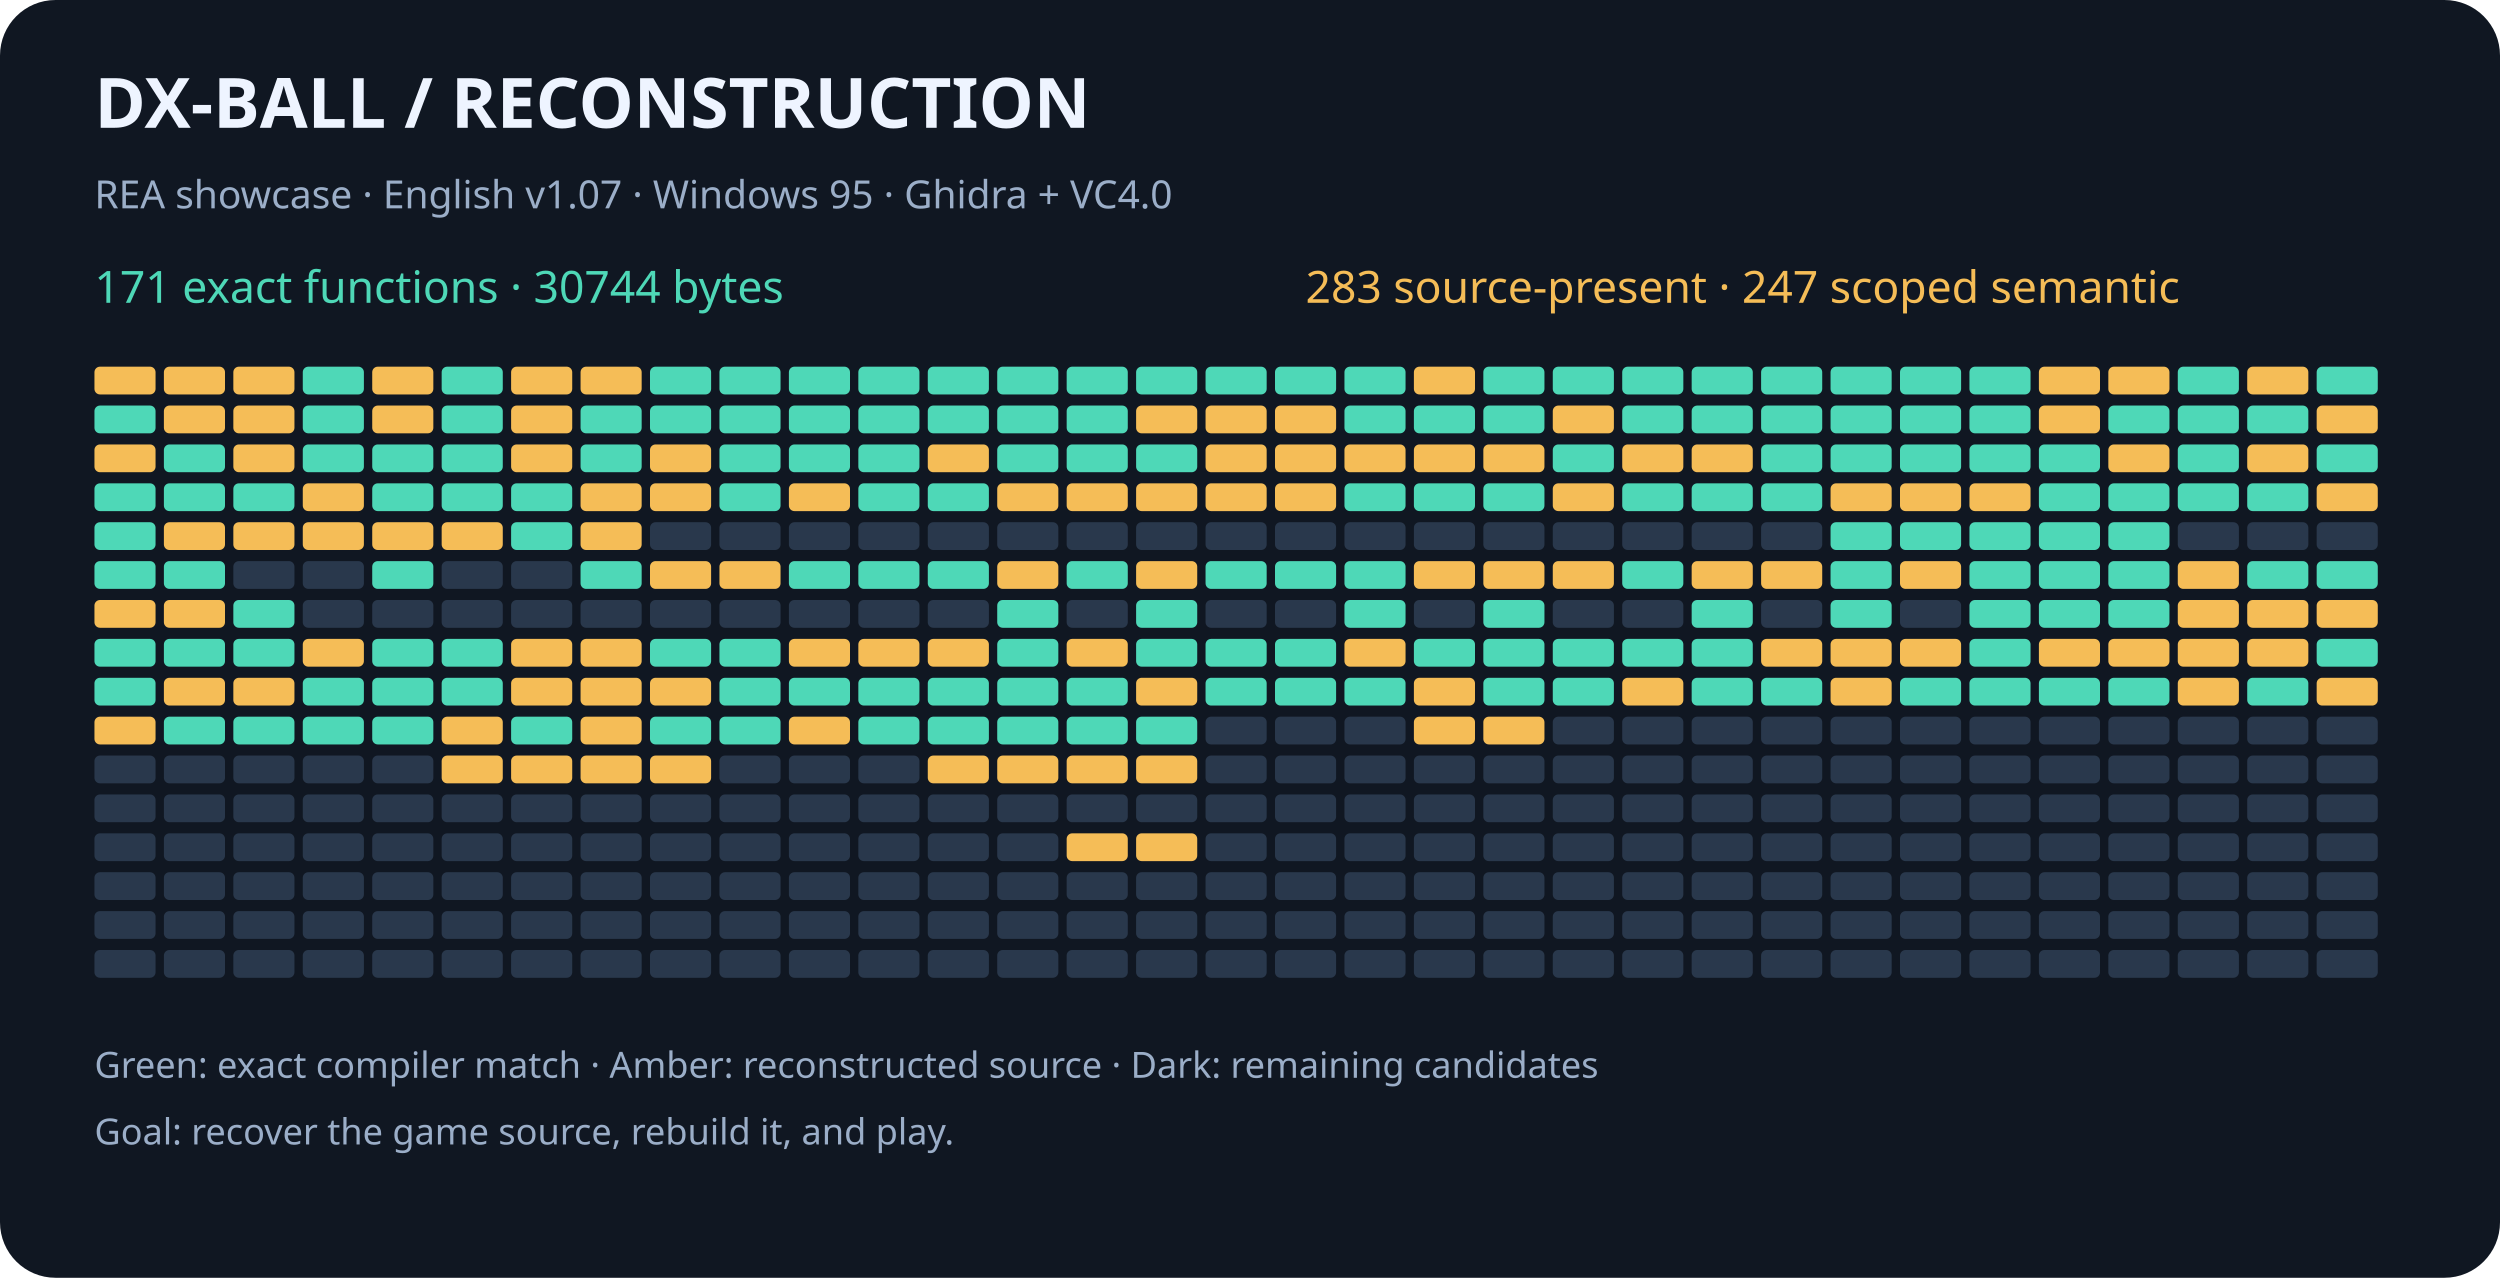
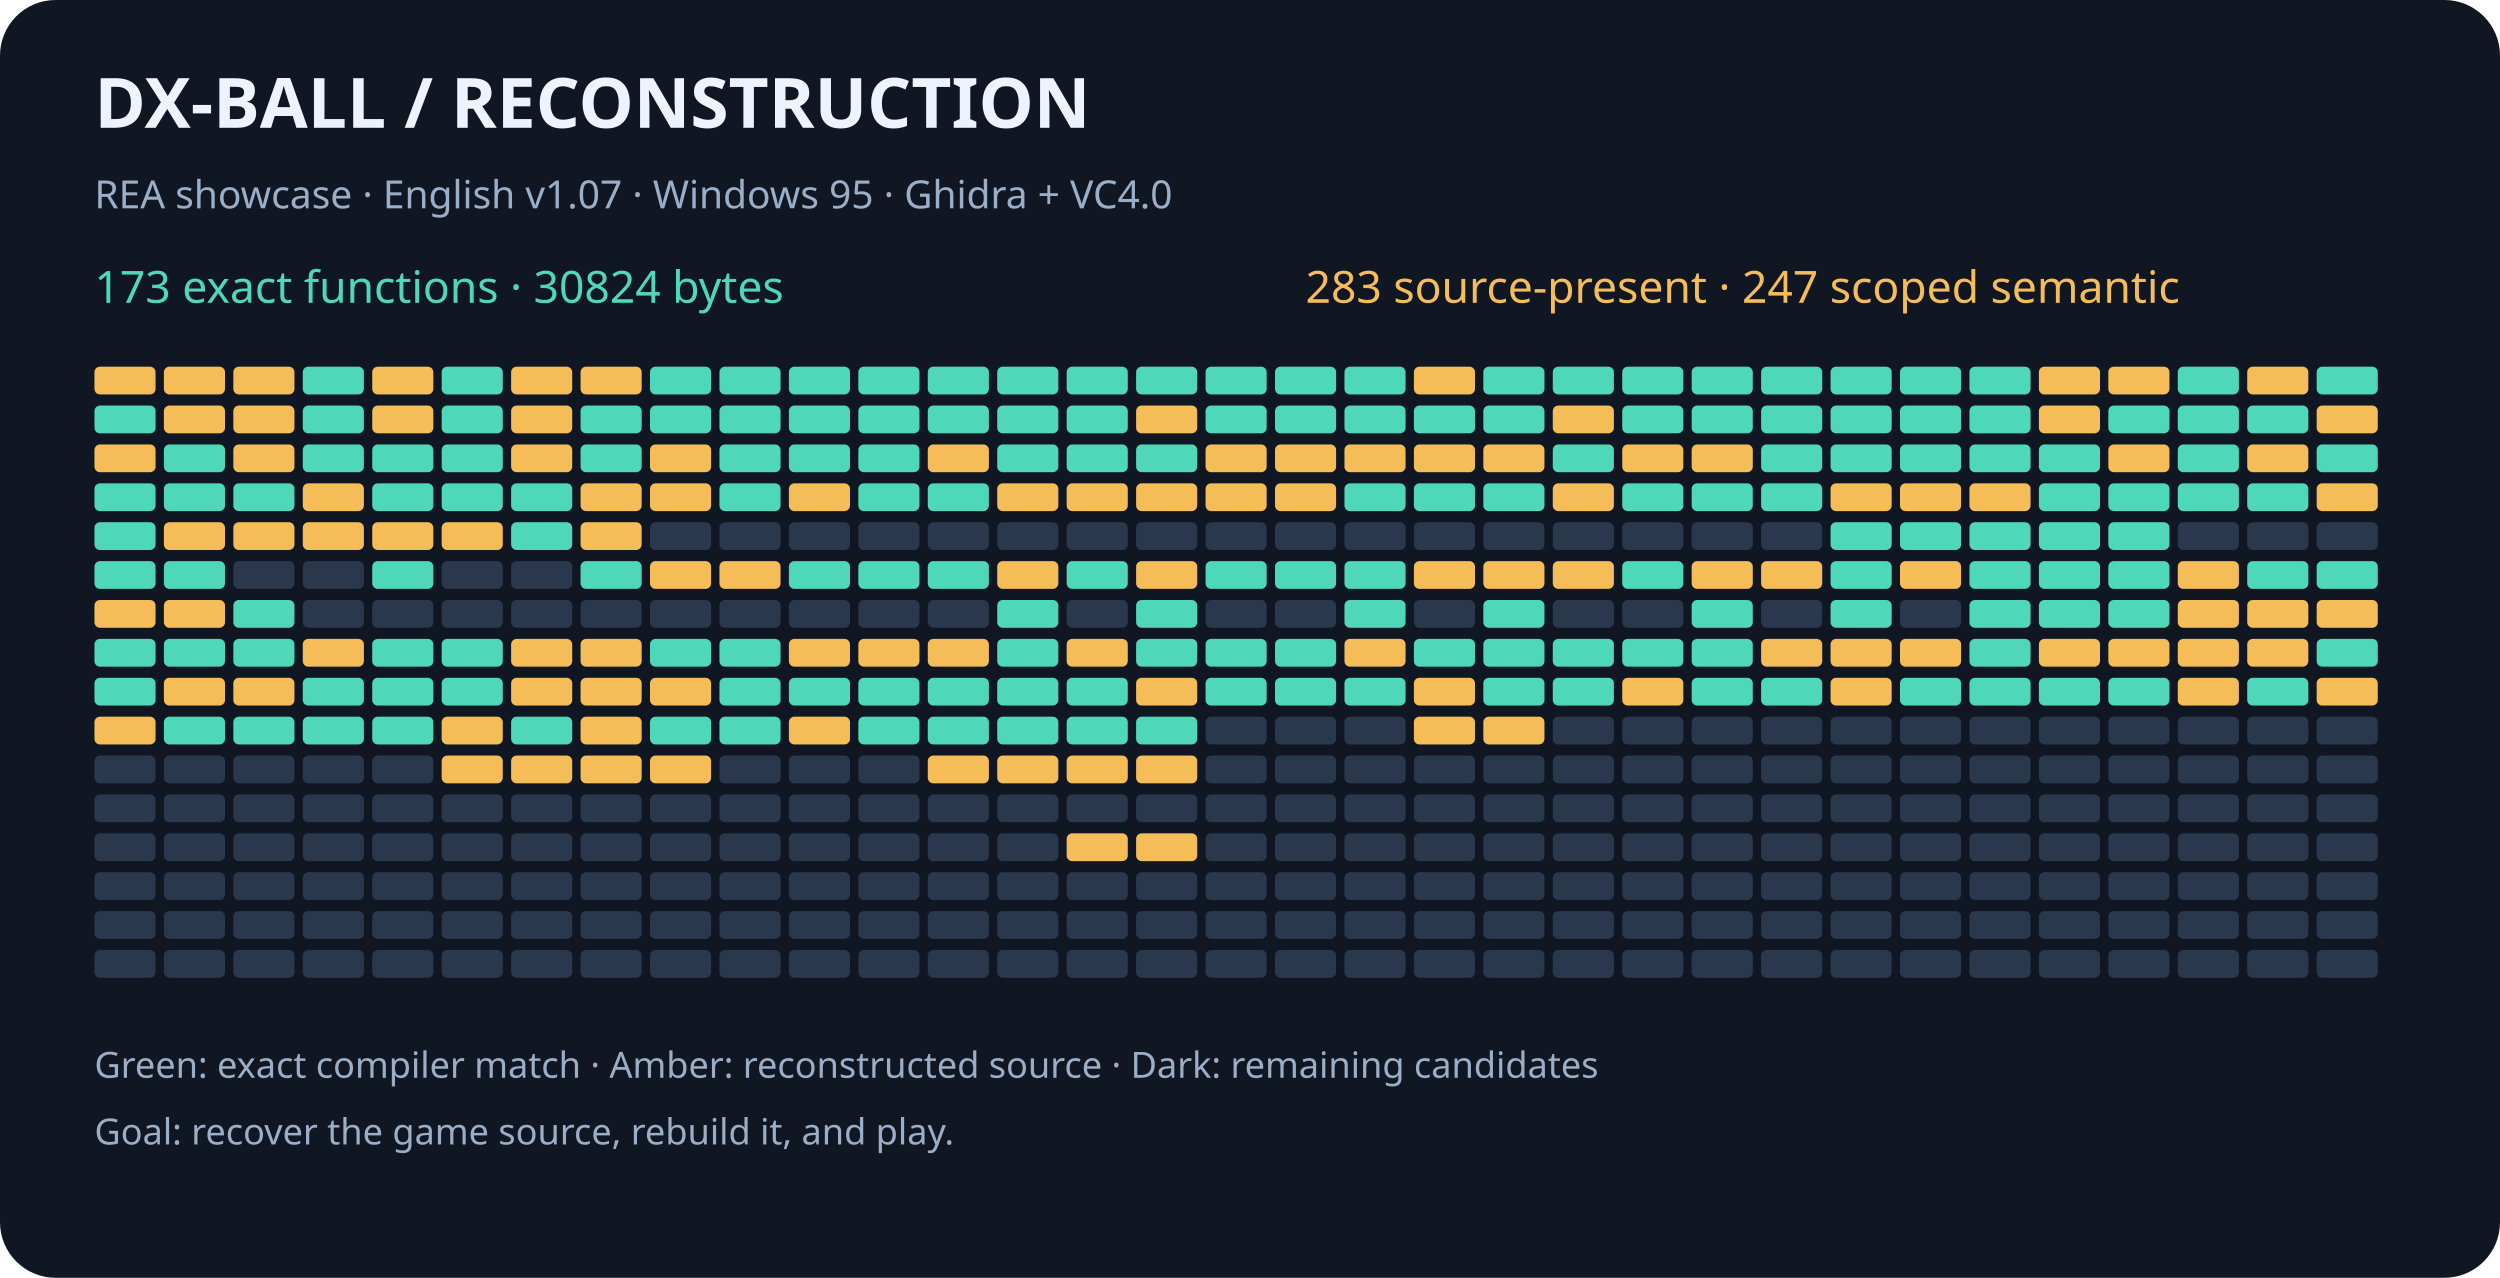
<svg xmlns="http://www.w3.org/2000/svg" width="900" height="460" viewBox="0 0 900 460" role="img" aria-labelledby="title desc">
  <rect width="900" height="460" rx="20" fill="#101722" />
  <g font-family="sans-serif">
    <text x="34" y="46" fill="#eef4ff" font-size="25" font-weight="bold">DX-BALL  /  RECONSTRUCTION</text>
    <text x="34" y="75" fill="#9baec8" font-size="14">REA showcase · English v1.07 · Windows 95 · Ghidra + VC4.0</text>
-     <text x="34" y="109" fill="#4ed8b7" font-size="16">171 exact functions · 30744 bytes</text>
+     <text x="34" y="109" fill="#4ed8b7" font-size="16">173 exact functions · 30824 bytes</text>
    <text x="470" y="109" fill="#f5bd57" font-size="16">283 source-present · 247 scoped semantic</text>
    <rect x="34" y="132" width="22" height="10" rx="2" fill="#f5bd57" />
    <rect x="59" y="132" width="22" height="10" rx="2" fill="#f5bd57" />
    <rect x="84" y="132" width="22" height="10" rx="2" fill="#f5bd57" />
    <rect x="109" y="132" width="22" height="10" rx="2" fill="#4ed8b7" />
    <rect x="134" y="132" width="22" height="10" rx="2" fill="#f5bd57" />
    <rect x="159" y="132" width="22" height="10" rx="2" fill="#4ed8b7" />
    <rect x="184" y="132" width="22" height="10" rx="2" fill="#f5bd57" />
    <rect x="209" y="132" width="22" height="10" rx="2" fill="#f5bd57" />
    <rect x="234" y="132" width="22" height="10" rx="2" fill="#4ed8b7" />
    <rect x="259" y="132" width="22" height="10" rx="2" fill="#4ed8b7" />
    <rect x="284" y="132" width="22" height="10" rx="2" fill="#4ed8b7" />
    <rect x="309" y="132" width="22" height="10" rx="2" fill="#4ed8b7" />
    <rect x="334" y="132" width="22" height="10" rx="2" fill="#4ed8b7" />
    <rect x="359" y="132" width="22" height="10" rx="2" fill="#4ed8b7" />
    <rect x="384" y="132" width="22" height="10" rx="2" fill="#4ed8b7" />
    <rect x="409" y="132" width="22" height="10" rx="2" fill="#4ed8b7" />
    <rect x="434" y="132" width="22" height="10" rx="2" fill="#4ed8b7" />
    <rect x="459" y="132" width="22" height="10" rx="2" fill="#4ed8b7" />
    <rect x="484" y="132" width="22" height="10" rx="2" fill="#4ed8b7" />
    <rect x="509" y="132" width="22" height="10" rx="2" fill="#f5bd57" />
    <rect x="534" y="132" width="22" height="10" rx="2" fill="#4ed8b7" />
    <rect x="559" y="132" width="22" height="10" rx="2" fill="#4ed8b7" />
    <rect x="584" y="132" width="22" height="10" rx="2" fill="#4ed8b7" />
    <rect x="609" y="132" width="22" height="10" rx="2" fill="#4ed8b7" />
    <rect x="634" y="132" width="22" height="10" rx="2" fill="#4ed8b7" />
    <rect x="659" y="132" width="22" height="10" rx="2" fill="#4ed8b7" />
    <rect x="684" y="132" width="22" height="10" rx="2" fill="#4ed8b7" />
    <rect x="709" y="132" width="22" height="10" rx="2" fill="#4ed8b7" />
    <rect x="734" y="132" width="22" height="10" rx="2" fill="#f5bd57" />
    <rect x="759" y="132" width="22" height="10" rx="2" fill="#f5bd57" />
    <rect x="784" y="132" width="22" height="10" rx="2" fill="#4ed8b7" />
    <rect x="809" y="132" width="22" height="10" rx="2" fill="#f5bd57" />
    <rect x="834" y="132" width="22" height="10" rx="2" fill="#4ed8b7" />
    <rect x="34" y="146" width="22" height="10" rx="2" fill="#4ed8b7" />
    <rect x="59" y="146" width="22" height="10" rx="2" fill="#f5bd57" />
    <rect x="84" y="146" width="22" height="10" rx="2" fill="#f5bd57" />
    <rect x="109" y="146" width="22" height="10" rx="2" fill="#4ed8b7" />
    <rect x="134" y="146" width="22" height="10" rx="2" fill="#f5bd57" />
    <rect x="159" y="146" width="22" height="10" rx="2" fill="#4ed8b7" />
    <rect x="184" y="146" width="22" height="10" rx="2" fill="#f5bd57" />
    <rect x="209" y="146" width="22" height="10" rx="2" fill="#4ed8b7" />
    <rect x="234" y="146" width="22" height="10" rx="2" fill="#4ed8b7" />
    <rect x="259" y="146" width="22" height="10" rx="2" fill="#4ed8b7" />
    <rect x="284" y="146" width="22" height="10" rx="2" fill="#4ed8b7" />
    <rect x="309" y="146" width="22" height="10" rx="2" fill="#4ed8b7" />
    <rect x="334" y="146" width="22" height="10" rx="2" fill="#4ed8b7" />
    <rect x="359" y="146" width="22" height="10" rx="2" fill="#4ed8b7" />
    <rect x="384" y="146" width="22" height="10" rx="2" fill="#4ed8b7" />
    <rect x="409" y="146" width="22" height="10" rx="2" fill="#f5bd57" />
-     <rect x="434" y="146" width="22" height="10" rx="2" fill="#f5bd57" />
-     <rect x="459" y="146" width="22" height="10" rx="2" fill="#f5bd57" />
+     <rect x="434" y="146" width="22" height="10" rx="2" fill="#4ed8b7" />
+     <rect x="459" y="146" width="22" height="10" rx="2" fill="#4ed8b7" />
    <rect x="484" y="146" width="22" height="10" rx="2" fill="#4ed8b7" />
    <rect x="509" y="146" width="22" height="10" rx="2" fill="#4ed8b7" />
    <rect x="534" y="146" width="22" height="10" rx="2" fill="#4ed8b7" />
    <rect x="559" y="146" width="22" height="10" rx="2" fill="#f5bd57" />
    <rect x="584" y="146" width="22" height="10" rx="2" fill="#4ed8b7" />
    <rect x="609" y="146" width="22" height="10" rx="2" fill="#4ed8b7" />
    <rect x="634" y="146" width="22" height="10" rx="2" fill="#4ed8b7" />
    <rect x="659" y="146" width="22" height="10" rx="2" fill="#4ed8b7" />
    <rect x="684" y="146" width="22" height="10" rx="2" fill="#4ed8b7" />
    <rect x="709" y="146" width="22" height="10" rx="2" fill="#4ed8b7" />
    <rect x="734" y="146" width="22" height="10" rx="2" fill="#f5bd57" />
    <rect x="759" y="146" width="22" height="10" rx="2" fill="#4ed8b7" />
    <rect x="784" y="146" width="22" height="10" rx="2" fill="#4ed8b7" />
    <rect x="809" y="146" width="22" height="10" rx="2" fill="#4ed8b7" />
    <rect x="834" y="146" width="22" height="10" rx="2" fill="#f5bd57" />
    <rect x="34" y="160" width="22" height="10" rx="2" fill="#f5bd57" />
    <rect x="59" y="160" width="22" height="10" rx="2" fill="#4ed8b7" />
    <rect x="84" y="160" width="22" height="10" rx="2" fill="#f5bd57" />
    <rect x="109" y="160" width="22" height="10" rx="2" fill="#4ed8b7" />
    <rect x="134" y="160" width="22" height="10" rx="2" fill="#4ed8b7" />
    <rect x="159" y="160" width="22" height="10" rx="2" fill="#4ed8b7" />
    <rect x="184" y="160" width="22" height="10" rx="2" fill="#f5bd57" />
    <rect x="209" y="160" width="22" height="10" rx="2" fill="#4ed8b7" />
    <rect x="234" y="160" width="22" height="10" rx="2" fill="#f5bd57" />
    <rect x="259" y="160" width="22" height="10" rx="2" fill="#4ed8b7" />
    <rect x="284" y="160" width="22" height="10" rx="2" fill="#4ed8b7" />
    <rect x="309" y="160" width="22" height="10" rx="2" fill="#4ed8b7" />
    <rect x="334" y="160" width="22" height="10" rx="2" fill="#f5bd57" />
    <rect x="359" y="160" width="22" height="10" rx="2" fill="#4ed8b7" />
    <rect x="384" y="160" width="22" height="10" rx="2" fill="#4ed8b7" />
    <rect x="409" y="160" width="22" height="10" rx="2" fill="#4ed8b7" />
    <rect x="434" y="160" width="22" height="10" rx="2" fill="#f5bd57" />
    <rect x="459" y="160" width="22" height="10" rx="2" fill="#f5bd57" />
    <rect x="484" y="160" width="22" height="10" rx="2" fill="#f5bd57" />
    <rect x="509" y="160" width="22" height="10" rx="2" fill="#f5bd57" />
    <rect x="534" y="160" width="22" height="10" rx="2" fill="#f5bd57" />
    <rect x="559" y="160" width="22" height="10" rx="2" fill="#4ed8b7" />
    <rect x="584" y="160" width="22" height="10" rx="2" fill="#f5bd57" />
    <rect x="609" y="160" width="22" height="10" rx="2" fill="#f5bd57" />
    <rect x="634" y="160" width="22" height="10" rx="2" fill="#4ed8b7" />
    <rect x="659" y="160" width="22" height="10" rx="2" fill="#4ed8b7" />
    <rect x="684" y="160" width="22" height="10" rx="2" fill="#4ed8b7" />
    <rect x="709" y="160" width="22" height="10" rx="2" fill="#4ed8b7" />
    <rect x="734" y="160" width="22" height="10" rx="2" fill="#4ed8b7" />
    <rect x="759" y="160" width="22" height="10" rx="2" fill="#f5bd57" />
    <rect x="784" y="160" width="22" height="10" rx="2" fill="#4ed8b7" />
    <rect x="809" y="160" width="22" height="10" rx="2" fill="#f5bd57" />
    <rect x="834" y="160" width="22" height="10" rx="2" fill="#4ed8b7" />
    <rect x="34" y="174" width="22" height="10" rx="2" fill="#4ed8b7" />
    <rect x="59" y="174" width="22" height="10" rx="2" fill="#4ed8b7" />
    <rect x="84" y="174" width="22" height="10" rx="2" fill="#4ed8b7" />
    <rect x="109" y="174" width="22" height="10" rx="2" fill="#f5bd57" />
    <rect x="134" y="174" width="22" height="10" rx="2" fill="#4ed8b7" />
    <rect x="159" y="174" width="22" height="10" rx="2" fill="#4ed8b7" />
    <rect x="184" y="174" width="22" height="10" rx="2" fill="#4ed8b7" />
    <rect x="209" y="174" width="22" height="10" rx="2" fill="#f5bd57" />
    <rect x="234" y="174" width="22" height="10" rx="2" fill="#f5bd57" />
    <rect x="259" y="174" width="22" height="10" rx="2" fill="#4ed8b7" />
    <rect x="284" y="174" width="22" height="10" rx="2" fill="#f5bd57" />
    <rect x="309" y="174" width="22" height="10" rx="2" fill="#4ed8b7" />
    <rect x="334" y="174" width="22" height="10" rx="2" fill="#4ed8b7" />
    <rect x="359" y="174" width="22" height="10" rx="2" fill="#f5bd57" />
    <rect x="384" y="174" width="22" height="10" rx="2" fill="#f5bd57" />
    <rect x="409" y="174" width="22" height="10" rx="2" fill="#f5bd57" />
    <rect x="434" y="174" width="22" height="10" rx="2" fill="#f5bd57" />
    <rect x="459" y="174" width="22" height="10" rx="2" fill="#f5bd57" />
    <rect x="484" y="174" width="22" height="10" rx="2" fill="#4ed8b7" />
    <rect x="509" y="174" width="22" height="10" rx="2" fill="#4ed8b7" />
    <rect x="534" y="174" width="22" height="10" rx="2" fill="#4ed8b7" />
    <rect x="559" y="174" width="22" height="10" rx="2" fill="#f5bd57" />
    <rect x="584" y="174" width="22" height="10" rx="2" fill="#4ed8b7" />
    <rect x="609" y="174" width="22" height="10" rx="2" fill="#4ed8b7" />
    <rect x="634" y="174" width="22" height="10" rx="2" fill="#4ed8b7" />
    <rect x="659" y="174" width="22" height="10" rx="2" fill="#f5bd57" />
    <rect x="684" y="174" width="22" height="10" rx="2" fill="#f5bd57" />
    <rect x="709" y="174" width="22" height="10" rx="2" fill="#f5bd57" />
    <rect x="734" y="174" width="22" height="10" rx="2" fill="#4ed8b7" />
    <rect x="759" y="174" width="22" height="10" rx="2" fill="#4ed8b7" />
    <rect x="784" y="174" width="22" height="10" rx="2" fill="#4ed8b7" />
    <rect x="809" y="174" width="22" height="10" rx="2" fill="#4ed8b7" />
    <rect x="834" y="174" width="22" height="10" rx="2" fill="#f5bd57" />
    <rect x="34" y="188" width="22" height="10" rx="2" fill="#4ed8b7" />
    <rect x="59" y="188" width="22" height="10" rx="2" fill="#f5bd57" />
    <rect x="84" y="188" width="22" height="10" rx="2" fill="#f5bd57" />
    <rect x="109" y="188" width="22" height="10" rx="2" fill="#f5bd57" />
    <rect x="134" y="188" width="22" height="10" rx="2" fill="#f5bd57" />
    <rect x="159" y="188" width="22" height="10" rx="2" fill="#f5bd57" />
    <rect x="184" y="188" width="22" height="10" rx="2" fill="#4ed8b7" />
    <rect x="209" y="188" width="22" height="10" rx="2" fill="#f5bd57" />
    <rect x="234" y="188" width="22" height="10" rx="2" fill="#29384c" />
    <rect x="259" y="188" width="22" height="10" rx="2" fill="#29384c" />
    <rect x="284" y="188" width="22" height="10" rx="2" fill="#29384c" />
    <rect x="309" y="188" width="22" height="10" rx="2" fill="#29384c" />
    <rect x="334" y="188" width="22" height="10" rx="2" fill="#29384c" />
    <rect x="359" y="188" width="22" height="10" rx="2" fill="#29384c" />
    <rect x="384" y="188" width="22" height="10" rx="2" fill="#29384c" />
    <rect x="409" y="188" width="22" height="10" rx="2" fill="#29384c" />
    <rect x="434" y="188" width="22" height="10" rx="2" fill="#29384c" />
    <rect x="459" y="188" width="22" height="10" rx="2" fill="#29384c" />
    <rect x="484" y="188" width="22" height="10" rx="2" fill="#29384c" />
    <rect x="509" y="188" width="22" height="10" rx="2" fill="#29384c" />
    <rect x="534" y="188" width="22" height="10" rx="2" fill="#29384c" />
    <rect x="559" y="188" width="22" height="10" rx="2" fill="#29384c" />
    <rect x="584" y="188" width="22" height="10" rx="2" fill="#29384c" />
    <rect x="609" y="188" width="22" height="10" rx="2" fill="#29384c" />
    <rect x="634" y="188" width="22" height="10" rx="2" fill="#29384c" />
    <rect x="659" y="188" width="22" height="10" rx="2" fill="#4ed8b7" />
    <rect x="684" y="188" width="22" height="10" rx="2" fill="#4ed8b7" />
    <rect x="709" y="188" width="22" height="10" rx="2" fill="#4ed8b7" />
    <rect x="734" y="188" width="22" height="10" rx="2" fill="#4ed8b7" />
    <rect x="759" y="188" width="22" height="10" rx="2" fill="#4ed8b7" />
    <rect x="784" y="188" width="22" height="10" rx="2" fill="#29384c" />
    <rect x="809" y="188" width="22" height="10" rx="2" fill="#29384c" />
    <rect x="834" y="188" width="22" height="10" rx="2" fill="#29384c" />
    <rect x="34" y="202" width="22" height="10" rx="2" fill="#4ed8b7" />
    <rect x="59" y="202" width="22" height="10" rx="2" fill="#4ed8b7" />
    <rect x="84" y="202" width="22" height="10" rx="2" fill="#29384c" />
    <rect x="109" y="202" width="22" height="10" rx="2" fill="#29384c" />
    <rect x="134" y="202" width="22" height="10" rx="2" fill="#4ed8b7" />
    <rect x="159" y="202" width="22" height="10" rx="2" fill="#29384c" />
    <rect x="184" y="202" width="22" height="10" rx="2" fill="#29384c" />
    <rect x="209" y="202" width="22" height="10" rx="2" fill="#4ed8b7" />
    <rect x="234" y="202" width="22" height="10" rx="2" fill="#f5bd57" />
    <rect x="259" y="202" width="22" height="10" rx="2" fill="#f5bd57" />
    <rect x="284" y="202" width="22" height="10" rx="2" fill="#4ed8b7" />
    <rect x="309" y="202" width="22" height="10" rx="2" fill="#4ed8b7" />
    <rect x="334" y="202" width="22" height="10" rx="2" fill="#4ed8b7" />
    <rect x="359" y="202" width="22" height="10" rx="2" fill="#f5bd57" />
    <rect x="384" y="202" width="22" height="10" rx="2" fill="#4ed8b7" />
    <rect x="409" y="202" width="22" height="10" rx="2" fill="#f5bd57" />
    <rect x="434" y="202" width="22" height="10" rx="2" fill="#4ed8b7" />
    <rect x="459" y="202" width="22" height="10" rx="2" fill="#4ed8b7" />
    <rect x="484" y="202" width="22" height="10" rx="2" fill="#4ed8b7" />
    <rect x="509" y="202" width="22" height="10" rx="2" fill="#f5bd57" />
    <rect x="534" y="202" width="22" height="10" rx="2" fill="#f5bd57" />
    <rect x="559" y="202" width="22" height="10" rx="2" fill="#f5bd57" />
    <rect x="584" y="202" width="22" height="10" rx="2" fill="#4ed8b7" />
    <rect x="609" y="202" width="22" height="10" rx="2" fill="#f5bd57" />
    <rect x="634" y="202" width="22" height="10" rx="2" fill="#f5bd57" />
    <rect x="659" y="202" width="22" height="10" rx="2" fill="#4ed8b7" />
    <rect x="684" y="202" width="22" height="10" rx="2" fill="#f5bd57" />
    <rect x="709" y="202" width="22" height="10" rx="2" fill="#4ed8b7" />
    <rect x="734" y="202" width="22" height="10" rx="2" fill="#4ed8b7" />
    <rect x="759" y="202" width="22" height="10" rx="2" fill="#4ed8b7" />
    <rect x="784" y="202" width="22" height="10" rx="2" fill="#f5bd57" />
    <rect x="809" y="202" width="22" height="10" rx="2" fill="#4ed8b7" />
    <rect x="834" y="202" width="22" height="10" rx="2" fill="#4ed8b7" />
    <rect x="34" y="216" width="22" height="10" rx="2" fill="#f5bd57" />
    <rect x="59" y="216" width="22" height="10" rx="2" fill="#f5bd57" />
    <rect x="84" y="216" width="22" height="10" rx="2" fill="#4ed8b7" />
    <rect x="109" y="216" width="22" height="10" rx="2" fill="#29384c" />
    <rect x="134" y="216" width="22" height="10" rx="2" fill="#29384c" />
    <rect x="159" y="216" width="22" height="10" rx="2" fill="#29384c" />
    <rect x="184" y="216" width="22" height="10" rx="2" fill="#29384c" />
    <rect x="209" y="216" width="22" height="10" rx="2" fill="#29384c" />
    <rect x="234" y="216" width="22" height="10" rx="2" fill="#29384c" />
    <rect x="259" y="216" width="22" height="10" rx="2" fill="#29384c" />
    <rect x="284" y="216" width="22" height="10" rx="2" fill="#29384c" />
    <rect x="309" y="216" width="22" height="10" rx="2" fill="#29384c" />
    <rect x="334" y="216" width="22" height="10" rx="2" fill="#29384c" />
    <rect x="359" y="216" width="22" height="10" rx="2" fill="#4ed8b7" />
    <rect x="384" y="216" width="22" height="10" rx="2" fill="#29384c" />
    <rect x="409" y="216" width="22" height="10" rx="2" fill="#4ed8b7" />
    <rect x="434" y="216" width="22" height="10" rx="2" fill="#29384c" />
    <rect x="459" y="216" width="22" height="10" rx="2" fill="#29384c" />
    <rect x="484" y="216" width="22" height="10" rx="2" fill="#4ed8b7" />
    <rect x="509" y="216" width="22" height="10" rx="2" fill="#29384c" />
    <rect x="534" y="216" width="22" height="10" rx="2" fill="#4ed8b7" />
    <rect x="559" y="216" width="22" height="10" rx="2" fill="#29384c" />
    <rect x="584" y="216" width="22" height="10" rx="2" fill="#29384c" />
    <rect x="609" y="216" width="22" height="10" rx="2" fill="#4ed8b7" />
    <rect x="634" y="216" width="22" height="10" rx="2" fill="#29384c" />
    <rect x="659" y="216" width="22" height="10" rx="2" fill="#4ed8b7" />
    <rect x="684" y="216" width="22" height="10" rx="2" fill="#29384c" />
    <rect x="709" y="216" width="22" height="10" rx="2" fill="#4ed8b7" />
    <rect x="734" y="216" width="22" height="10" rx="2" fill="#4ed8b7" />
    <rect x="759" y="216" width="22" height="10" rx="2" fill="#4ed8b7" />
    <rect x="784" y="216" width="22" height="10" rx="2" fill="#f5bd57" />
    <rect x="809" y="216" width="22" height="10" rx="2" fill="#f5bd57" />
    <rect x="834" y="216" width="22" height="10" rx="2" fill="#f5bd57" />
    <rect x="34" y="230" width="22" height="10" rx="2" fill="#4ed8b7" />
    <rect x="59" y="230" width="22" height="10" rx="2" fill="#4ed8b7" />
    <rect x="84" y="230" width="22" height="10" rx="2" fill="#4ed8b7" />
    <rect x="109" y="230" width="22" height="10" rx="2" fill="#f5bd57" />
    <rect x="134" y="230" width="22" height="10" rx="2" fill="#4ed8b7" />
    <rect x="159" y="230" width="22" height="10" rx="2" fill="#4ed8b7" />
    <rect x="184" y="230" width="22" height="10" rx="2" fill="#f5bd57" />
    <rect x="209" y="230" width="22" height="10" rx="2" fill="#f5bd57" />
    <rect x="234" y="230" width="22" height="10" rx="2" fill="#4ed8b7" />
    <rect x="259" y="230" width="22" height="10" rx="2" fill="#4ed8b7" />
    <rect x="284" y="230" width="22" height="10" rx="2" fill="#f5bd57" />
    <rect x="309" y="230" width="22" height="10" rx="2" fill="#f5bd57" />
    <rect x="334" y="230" width="22" height="10" rx="2" fill="#f5bd57" />
    <rect x="359" y="230" width="22" height="10" rx="2" fill="#4ed8b7" />
    <rect x="384" y="230" width="22" height="10" rx="2" fill="#f5bd57" />
    <rect x="409" y="230" width="22" height="10" rx="2" fill="#4ed8b7" />
    <rect x="434" y="230" width="22" height="10" rx="2" fill="#4ed8b7" />
    <rect x="459" y="230" width="22" height="10" rx="2" fill="#4ed8b7" />
    <rect x="484" y="230" width="22" height="10" rx="2" fill="#f5bd57" />
    <rect x="509" y="230" width="22" height="10" rx="2" fill="#4ed8b7" />
    <rect x="534" y="230" width="22" height="10" rx="2" fill="#4ed8b7" />
    <rect x="559" y="230" width="22" height="10" rx="2" fill="#4ed8b7" />
    <rect x="584" y="230" width="22" height="10" rx="2" fill="#4ed8b7" />
    <rect x="609" y="230" width="22" height="10" rx="2" fill="#4ed8b7" />
    <rect x="634" y="230" width="22" height="10" rx="2" fill="#f5bd57" />
    <rect x="659" y="230" width="22" height="10" rx="2" fill="#f5bd57" />
    <rect x="684" y="230" width="22" height="10" rx="2" fill="#f5bd57" />
    <rect x="709" y="230" width="22" height="10" rx="2" fill="#4ed8b7" />
    <rect x="734" y="230" width="22" height="10" rx="2" fill="#f5bd57" />
    <rect x="759" y="230" width="22" height="10" rx="2" fill="#f5bd57" />
    <rect x="784" y="230" width="22" height="10" rx="2" fill="#f5bd57" />
    <rect x="809" y="230" width="22" height="10" rx="2" fill="#f5bd57" />
    <rect x="834" y="230" width="22" height="10" rx="2" fill="#4ed8b7" />
    <rect x="34" y="244" width="22" height="10" rx="2" fill="#4ed8b7" />
    <rect x="59" y="244" width="22" height="10" rx="2" fill="#f5bd57" />
    <rect x="84" y="244" width="22" height="10" rx="2" fill="#f5bd57" />
    <rect x="109" y="244" width="22" height="10" rx="2" fill="#4ed8b7" />
    <rect x="134" y="244" width="22" height="10" rx="2" fill="#4ed8b7" />
    <rect x="159" y="244" width="22" height="10" rx="2" fill="#4ed8b7" />
    <rect x="184" y="244" width="22" height="10" rx="2" fill="#f5bd57" />
    <rect x="209" y="244" width="22" height="10" rx="2" fill="#f5bd57" />
    <rect x="234" y="244" width="22" height="10" rx="2" fill="#f5bd57" />
    <rect x="259" y="244" width="22" height="10" rx="2" fill="#4ed8b7" />
    <rect x="284" y="244" width="22" height="10" rx="2" fill="#4ed8b7" />
    <rect x="309" y="244" width="22" height="10" rx="2" fill="#4ed8b7" />
    <rect x="334" y="244" width="22" height="10" rx="2" fill="#4ed8b7" />
    <rect x="359" y="244" width="22" height="10" rx="2" fill="#4ed8b7" />
    <rect x="384" y="244" width="22" height="10" rx="2" fill="#4ed8b7" />
    <rect x="409" y="244" width="22" height="10" rx="2" fill="#f5bd57" />
    <rect x="434" y="244" width="22" height="10" rx="2" fill="#4ed8b7" />
    <rect x="459" y="244" width="22" height="10" rx="2" fill="#4ed8b7" />
    <rect x="484" y="244" width="22" height="10" rx="2" fill="#4ed8b7" />
    <rect x="509" y="244" width="22" height="10" rx="2" fill="#f5bd57" />
    <rect x="534" y="244" width="22" height="10" rx="2" fill="#4ed8b7" />
    <rect x="559" y="244" width="22" height="10" rx="2" fill="#4ed8b7" />
    <rect x="584" y="244" width="22" height="10" rx="2" fill="#f5bd57" />
    <rect x="609" y="244" width="22" height="10" rx="2" fill="#4ed8b7" />
    <rect x="634" y="244" width="22" height="10" rx="2" fill="#4ed8b7" />
    <rect x="659" y="244" width="22" height="10" rx="2" fill="#f5bd57" />
    <rect x="684" y="244" width="22" height="10" rx="2" fill="#4ed8b7" />
    <rect x="709" y="244" width="22" height="10" rx="2" fill="#4ed8b7" />
    <rect x="734" y="244" width="22" height="10" rx="2" fill="#4ed8b7" />
    <rect x="759" y="244" width="22" height="10" rx="2" fill="#4ed8b7" />
    <rect x="784" y="244" width="22" height="10" rx="2" fill="#f5bd57" />
    <rect x="809" y="244" width="22" height="10" rx="2" fill="#4ed8b7" />
    <rect x="834" y="244" width="22" height="10" rx="2" fill="#f5bd57" />
    <rect x="34" y="258" width="22" height="10" rx="2" fill="#f5bd57" />
    <rect x="59" y="258" width="22" height="10" rx="2" fill="#4ed8b7" />
    <rect x="84" y="258" width="22" height="10" rx="2" fill="#4ed8b7" />
    <rect x="109" y="258" width="22" height="10" rx="2" fill="#4ed8b7" />
    <rect x="134" y="258" width="22" height="10" rx="2" fill="#4ed8b7" />
    <rect x="159" y="258" width="22" height="10" rx="2" fill="#f5bd57" />
    <rect x="184" y="258" width="22" height="10" rx="2" fill="#4ed8b7" />
    <rect x="209" y="258" width="22" height="10" rx="2" fill="#f5bd57" />
    <rect x="234" y="258" width="22" height="10" rx="2" fill="#4ed8b7" />
    <rect x="259" y="258" width="22" height="10" rx="2" fill="#4ed8b7" />
    <rect x="284" y="258" width="22" height="10" rx="2" fill="#f5bd57" />
    <rect x="309" y="258" width="22" height="10" rx="2" fill="#4ed8b7" />
    <rect x="334" y="258" width="22" height="10" rx="2" fill="#4ed8b7" />
    <rect x="359" y="258" width="22" height="10" rx="2" fill="#4ed8b7" />
    <rect x="384" y="258" width="22" height="10" rx="2" fill="#4ed8b7" />
    <rect x="409" y="258" width="22" height="10" rx="2" fill="#4ed8b7" />
    <rect x="434" y="258" width="22" height="10" rx="2" fill="#29384c" />
    <rect x="459" y="258" width="22" height="10" rx="2" fill="#29384c" />
    <rect x="484" y="258" width="22" height="10" rx="2" fill="#29384c" />
    <rect x="509" y="258" width="22" height="10" rx="2" fill="#f5bd57" />
    <rect x="534" y="258" width="22" height="10" rx="2" fill="#f5bd57" />
    <rect x="559" y="258" width="22" height="10" rx="2" fill="#29384c" />
    <rect x="584" y="258" width="22" height="10" rx="2" fill="#29384c" />
    <rect x="609" y="258" width="22" height="10" rx="2" fill="#29384c" />
    <rect x="634" y="258" width="22" height="10" rx="2" fill="#29384c" />
    <rect x="659" y="258" width="22" height="10" rx="2" fill="#29384c" />
    <rect x="684" y="258" width="22" height="10" rx="2" fill="#29384c" />
    <rect x="709" y="258" width="22" height="10" rx="2" fill="#29384c" />
    <rect x="734" y="258" width="22" height="10" rx="2" fill="#29384c" />
    <rect x="759" y="258" width="22" height="10" rx="2" fill="#29384c" />
    <rect x="784" y="258" width="22" height="10" rx="2" fill="#29384c" />
    <rect x="809" y="258" width="22" height="10" rx="2" fill="#29384c" />
    <rect x="834" y="258" width="22" height="10" rx="2" fill="#29384c" />
    <rect x="34" y="272" width="22" height="10" rx="2" fill="#29384c" />
    <rect x="59" y="272" width="22" height="10" rx="2" fill="#29384c" />
    <rect x="84" y="272" width="22" height="10" rx="2" fill="#29384c" />
    <rect x="109" y="272" width="22" height="10" rx="2" fill="#29384c" />
    <rect x="134" y="272" width="22" height="10" rx="2" fill="#29384c" />
    <rect x="159" y="272" width="22" height="10" rx="2" fill="#f5bd57" />
    <rect x="184" y="272" width="22" height="10" rx="2" fill="#f5bd57" />
    <rect x="209" y="272" width="22" height="10" rx="2" fill="#f5bd57" />
    <rect x="234" y="272" width="22" height="10" rx="2" fill="#f5bd57" />
    <rect x="259" y="272" width="22" height="10" rx="2" fill="#29384c" />
    <rect x="284" y="272" width="22" height="10" rx="2" fill="#29384c" />
    <rect x="309" y="272" width="22" height="10" rx="2" fill="#29384c" />
    <rect x="334" y="272" width="22" height="10" rx="2" fill="#f5bd57" />
    <rect x="359" y="272" width="22" height="10" rx="2" fill="#f5bd57" />
    <rect x="384" y="272" width="22" height="10" rx="2" fill="#f5bd57" />
    <rect x="409" y="272" width="22" height="10" rx="2" fill="#f5bd57" />
    <rect x="434" y="272" width="22" height="10" rx="2" fill="#29384c" />
    <rect x="459" y="272" width="22" height="10" rx="2" fill="#29384c" />
    <rect x="484" y="272" width="22" height="10" rx="2" fill="#29384c" />
    <rect x="509" y="272" width="22" height="10" rx="2" fill="#29384c" />
    <rect x="534" y="272" width="22" height="10" rx="2" fill="#29384c" />
    <rect x="559" y="272" width="22" height="10" rx="2" fill="#29384c" />
    <rect x="584" y="272" width="22" height="10" rx="2" fill="#29384c" />
    <rect x="609" y="272" width="22" height="10" rx="2" fill="#29384c" />
    <rect x="634" y="272" width="22" height="10" rx="2" fill="#29384c" />
    <rect x="659" y="272" width="22" height="10" rx="2" fill="#29384c" />
    <rect x="684" y="272" width="22" height="10" rx="2" fill="#29384c" />
    <rect x="709" y="272" width="22" height="10" rx="2" fill="#29384c" />
    <rect x="734" y="272" width="22" height="10" rx="2" fill="#29384c" />
    <rect x="759" y="272" width="22" height="10" rx="2" fill="#29384c" />
    <rect x="784" y="272" width="22" height="10" rx="2" fill="#29384c" />
    <rect x="809" y="272" width="22" height="10" rx="2" fill="#29384c" />
    <rect x="834" y="272" width="22" height="10" rx="2" fill="#29384c" />
    <rect x="34" y="286" width="22" height="10" rx="2" fill="#29384c" />
    <rect x="59" y="286" width="22" height="10" rx="2" fill="#29384c" />
    <rect x="84" y="286" width="22" height="10" rx="2" fill="#29384c" />
    <rect x="109" y="286" width="22" height="10" rx="2" fill="#29384c" />
    <rect x="134" y="286" width="22" height="10" rx="2" fill="#29384c" />
    <rect x="159" y="286" width="22" height="10" rx="2" fill="#29384c" />
    <rect x="184" y="286" width="22" height="10" rx="2" fill="#29384c" />
    <rect x="209" y="286" width="22" height="10" rx="2" fill="#29384c" />
    <rect x="234" y="286" width="22" height="10" rx="2" fill="#29384c" />
    <rect x="259" y="286" width="22" height="10" rx="2" fill="#29384c" />
    <rect x="284" y="286" width="22" height="10" rx="2" fill="#29384c" />
    <rect x="309" y="286" width="22" height="10" rx="2" fill="#29384c" />
    <rect x="334" y="286" width="22" height="10" rx="2" fill="#29384c" />
    <rect x="359" y="286" width="22" height="10" rx="2" fill="#29384c" />
    <rect x="384" y="286" width="22" height="10" rx="2" fill="#29384c" />
    <rect x="409" y="286" width="22" height="10" rx="2" fill="#29384c" />
    <rect x="434" y="286" width="22" height="10" rx="2" fill="#29384c" />
    <rect x="459" y="286" width="22" height="10" rx="2" fill="#29384c" />
    <rect x="484" y="286" width="22" height="10" rx="2" fill="#29384c" />
    <rect x="509" y="286" width="22" height="10" rx="2" fill="#29384c" />
    <rect x="534" y="286" width="22" height="10" rx="2" fill="#29384c" />
    <rect x="559" y="286" width="22" height="10" rx="2" fill="#29384c" />
    <rect x="584" y="286" width="22" height="10" rx="2" fill="#29384c" />
    <rect x="609" y="286" width="22" height="10" rx="2" fill="#29384c" />
    <rect x="634" y="286" width="22" height="10" rx="2" fill="#29384c" />
    <rect x="659" y="286" width="22" height="10" rx="2" fill="#29384c" />
    <rect x="684" y="286" width="22" height="10" rx="2" fill="#29384c" />
    <rect x="709" y="286" width="22" height="10" rx="2" fill="#29384c" />
    <rect x="734" y="286" width="22" height="10" rx="2" fill="#29384c" />
    <rect x="759" y="286" width="22" height="10" rx="2" fill="#29384c" />
    <rect x="784" y="286" width="22" height="10" rx="2" fill="#29384c" />
    <rect x="809" y="286" width="22" height="10" rx="2" fill="#29384c" />
    <rect x="834" y="286" width="22" height="10" rx="2" fill="#29384c" />
    <rect x="34" y="300" width="22" height="10" rx="2" fill="#29384c" />
    <rect x="59" y="300" width="22" height="10" rx="2" fill="#29384c" />
    <rect x="84" y="300" width="22" height="10" rx="2" fill="#29384c" />
    <rect x="109" y="300" width="22" height="10" rx="2" fill="#29384c" />
    <rect x="134" y="300" width="22" height="10" rx="2" fill="#29384c" />
    <rect x="159" y="300" width="22" height="10" rx="2" fill="#29384c" />
    <rect x="184" y="300" width="22" height="10" rx="2" fill="#29384c" />
    <rect x="209" y="300" width="22" height="10" rx="2" fill="#29384c" />
    <rect x="234" y="300" width="22" height="10" rx="2" fill="#29384c" />
    <rect x="259" y="300" width="22" height="10" rx="2" fill="#29384c" />
    <rect x="284" y="300" width="22" height="10" rx="2" fill="#29384c" />
    <rect x="309" y="300" width="22" height="10" rx="2" fill="#29384c" />
    <rect x="334" y="300" width="22" height="10" rx="2" fill="#29384c" />
    <rect x="359" y="300" width="22" height="10" rx="2" fill="#29384c" />
    <rect x="384" y="300" width="22" height="10" rx="2" fill="#f5bd57" />
    <rect x="409" y="300" width="22" height="10" rx="2" fill="#f5bd57" />
    <rect x="434" y="300" width="22" height="10" rx="2" fill="#29384c" />
    <rect x="459" y="300" width="22" height="10" rx="2" fill="#29384c" />
    <rect x="484" y="300" width="22" height="10" rx="2" fill="#29384c" />
    <rect x="509" y="300" width="22" height="10" rx="2" fill="#29384c" />
    <rect x="534" y="300" width="22" height="10" rx="2" fill="#29384c" />
    <rect x="559" y="300" width="22" height="10" rx="2" fill="#29384c" />
    <rect x="584" y="300" width="22" height="10" rx="2" fill="#29384c" />
    <rect x="609" y="300" width="22" height="10" rx="2" fill="#29384c" />
    <rect x="634" y="300" width="22" height="10" rx="2" fill="#29384c" />
    <rect x="659" y="300" width="22" height="10" rx="2" fill="#29384c" />
    <rect x="684" y="300" width="22" height="10" rx="2" fill="#29384c" />
    <rect x="709" y="300" width="22" height="10" rx="2" fill="#29384c" />
    <rect x="734" y="300" width="22" height="10" rx="2" fill="#29384c" />
    <rect x="759" y="300" width="22" height="10" rx="2" fill="#29384c" />
    <rect x="784" y="300" width="22" height="10" rx="2" fill="#29384c" />
    <rect x="809" y="300" width="22" height="10" rx="2" fill="#29384c" />
    <rect x="834" y="300" width="22" height="10" rx="2" fill="#29384c" />
    <rect x="34" y="314" width="22" height="10" rx="2" fill="#29384c" />
    <rect x="59" y="314" width="22" height="10" rx="2" fill="#29384c" />
    <rect x="84" y="314" width="22" height="10" rx="2" fill="#29384c" />
    <rect x="109" y="314" width="22" height="10" rx="2" fill="#29384c" />
    <rect x="134" y="314" width="22" height="10" rx="2" fill="#29384c" />
    <rect x="159" y="314" width="22" height="10" rx="2" fill="#29384c" />
    <rect x="184" y="314" width="22" height="10" rx="2" fill="#29384c" />
    <rect x="209" y="314" width="22" height="10" rx="2" fill="#29384c" />
    <rect x="234" y="314" width="22" height="10" rx="2" fill="#29384c" />
    <rect x="259" y="314" width="22" height="10" rx="2" fill="#29384c" />
    <rect x="284" y="314" width="22" height="10" rx="2" fill="#29384c" />
    <rect x="309" y="314" width="22" height="10" rx="2" fill="#29384c" />
    <rect x="334" y="314" width="22" height="10" rx="2" fill="#29384c" />
    <rect x="359" y="314" width="22" height="10" rx="2" fill="#29384c" />
    <rect x="384" y="314" width="22" height="10" rx="2" fill="#29384c" />
    <rect x="409" y="314" width="22" height="10" rx="2" fill="#29384c" />
    <rect x="434" y="314" width="22" height="10" rx="2" fill="#29384c" />
    <rect x="459" y="314" width="22" height="10" rx="2" fill="#29384c" />
    <rect x="484" y="314" width="22" height="10" rx="2" fill="#29384c" />
    <rect x="509" y="314" width="22" height="10" rx="2" fill="#29384c" />
    <rect x="534" y="314" width="22" height="10" rx="2" fill="#29384c" />
    <rect x="559" y="314" width="22" height="10" rx="2" fill="#29384c" />
    <rect x="584" y="314" width="22" height="10" rx="2" fill="#29384c" />
    <rect x="609" y="314" width="22" height="10" rx="2" fill="#29384c" />
    <rect x="634" y="314" width="22" height="10" rx="2" fill="#29384c" />
    <rect x="659" y="314" width="22" height="10" rx="2" fill="#29384c" />
    <rect x="684" y="314" width="22" height="10" rx="2" fill="#29384c" />
    <rect x="709" y="314" width="22" height="10" rx="2" fill="#29384c" />
    <rect x="734" y="314" width="22" height="10" rx="2" fill="#29384c" />
    <rect x="759" y="314" width="22" height="10" rx="2" fill="#29384c" />
    <rect x="784" y="314" width="22" height="10" rx="2" fill="#29384c" />
    <rect x="809" y="314" width="22" height="10" rx="2" fill="#29384c" />
    <rect x="834" y="314" width="22" height="10" rx="2" fill="#29384c" />
    <rect x="34" y="328" width="22" height="10" rx="2" fill="#29384c" />
    <rect x="59" y="328" width="22" height="10" rx="2" fill="#29384c" />
    <rect x="84" y="328" width="22" height="10" rx="2" fill="#29384c" />
    <rect x="109" y="328" width="22" height="10" rx="2" fill="#29384c" />
    <rect x="134" y="328" width="22" height="10" rx="2" fill="#29384c" />
    <rect x="159" y="328" width="22" height="10" rx="2" fill="#29384c" />
    <rect x="184" y="328" width="22" height="10" rx="2" fill="#29384c" />
    <rect x="209" y="328" width="22" height="10" rx="2" fill="#29384c" />
    <rect x="234" y="328" width="22" height="10" rx="2" fill="#29384c" />
    <rect x="259" y="328" width="22" height="10" rx="2" fill="#29384c" />
    <rect x="284" y="328" width="22" height="10" rx="2" fill="#29384c" />
    <rect x="309" y="328" width="22" height="10" rx="2" fill="#29384c" />
    <rect x="334" y="328" width="22" height="10" rx="2" fill="#29384c" />
    <rect x="359" y="328" width="22" height="10" rx="2" fill="#29384c" />
    <rect x="384" y="328" width="22" height="10" rx="2" fill="#29384c" />
    <rect x="409" y="328" width="22" height="10" rx="2" fill="#29384c" />
    <rect x="434" y="328" width="22" height="10" rx="2" fill="#29384c" />
    <rect x="459" y="328" width="22" height="10" rx="2" fill="#29384c" />
    <rect x="484" y="328" width="22" height="10" rx="2" fill="#29384c" />
    <rect x="509" y="328" width="22" height="10" rx="2" fill="#29384c" />
    <rect x="534" y="328" width="22" height="10" rx="2" fill="#29384c" />
    <rect x="559" y="328" width="22" height="10" rx="2" fill="#29384c" />
    <rect x="584" y="328" width="22" height="10" rx="2" fill="#29384c" />
    <rect x="609" y="328" width="22" height="10" rx="2" fill="#29384c" />
    <rect x="634" y="328" width="22" height="10" rx="2" fill="#29384c" />
    <rect x="659" y="328" width="22" height="10" rx="2" fill="#29384c" />
    <rect x="684" y="328" width="22" height="10" rx="2" fill="#29384c" />
    <rect x="709" y="328" width="22" height="10" rx="2" fill="#29384c" />
    <rect x="734" y="328" width="22" height="10" rx="2" fill="#29384c" />
    <rect x="759" y="328" width="22" height="10" rx="2" fill="#29384c" />
    <rect x="784" y="328" width="22" height="10" rx="2" fill="#29384c" />
    <rect x="809" y="328" width="22" height="10" rx="2" fill="#29384c" />
    <rect x="834" y="328" width="22" height="10" rx="2" fill="#29384c" />
    <rect x="34" y="342" width="22" height="10" rx="2" fill="#29384c" />
    <rect x="59" y="342" width="22" height="10" rx="2" fill="#29384c" />
    <rect x="84" y="342" width="22" height="10" rx="2" fill="#29384c" />
    <rect x="109" y="342" width="22" height="10" rx="2" fill="#29384c" />
    <rect x="134" y="342" width="22" height="10" rx="2" fill="#29384c" />
    <rect x="159" y="342" width="22" height="10" rx="2" fill="#29384c" />
    <rect x="184" y="342" width="22" height="10" rx="2" fill="#29384c" />
    <rect x="209" y="342" width="22" height="10" rx="2" fill="#29384c" />
    <rect x="234" y="342" width="22" height="10" rx="2" fill="#29384c" />
    <rect x="259" y="342" width="22" height="10" rx="2" fill="#29384c" />
    <rect x="284" y="342" width="22" height="10" rx="2" fill="#29384c" />
    <rect x="309" y="342" width="22" height="10" rx="2" fill="#29384c" />
    <rect x="334" y="342" width="22" height="10" rx="2" fill="#29384c" />
    <rect x="359" y="342" width="22" height="10" rx="2" fill="#29384c" />
    <rect x="384" y="342" width="22" height="10" rx="2" fill="#29384c" />
    <rect x="409" y="342" width="22" height="10" rx="2" fill="#29384c" />
    <rect x="434" y="342" width="22" height="10" rx="2" fill="#29384c" />
    <rect x="459" y="342" width="22" height="10" rx="2" fill="#29384c" />
    <rect x="484" y="342" width="22" height="10" rx="2" fill="#29384c" />
    <rect x="509" y="342" width="22" height="10" rx="2" fill="#29384c" />
    <rect x="534" y="342" width="22" height="10" rx="2" fill="#29384c" />
    <rect x="559" y="342" width="22" height="10" rx="2" fill="#29384c" />
    <rect x="584" y="342" width="22" height="10" rx="2" fill="#29384c" />
    <rect x="609" y="342" width="22" height="10" rx="2" fill="#29384c" />
    <rect x="634" y="342" width="22" height="10" rx="2" fill="#29384c" />
    <rect x="659" y="342" width="22" height="10" rx="2" fill="#29384c" />
    <rect x="684" y="342" width="22" height="10" rx="2" fill="#29384c" />
    <rect x="709" y="342" width="22" height="10" rx="2" fill="#29384c" />
    <rect x="734" y="342" width="22" height="10" rx="2" fill="#29384c" />
    <rect x="759" y="342" width="22" height="10" rx="2" fill="#29384c" />
    <rect x="784" y="342" width="22" height="10" rx="2" fill="#29384c" />
    <rect x="809" y="342" width="22" height="10" rx="2" fill="#29384c" />
    <rect x="834" y="342" width="22" height="10" rx="2" fill="#29384c" />
    <text x="34" y="388" fill="#9baec8" font-size="13">Green: exact compiler match · Amber: reconstructed source · Dark: remaining candidates</text>
    <text x="34" y="412" fill="#9baec8" font-size="13">Goal: recover the game source, rebuild it, and play.</text>
  </g>
</svg>
